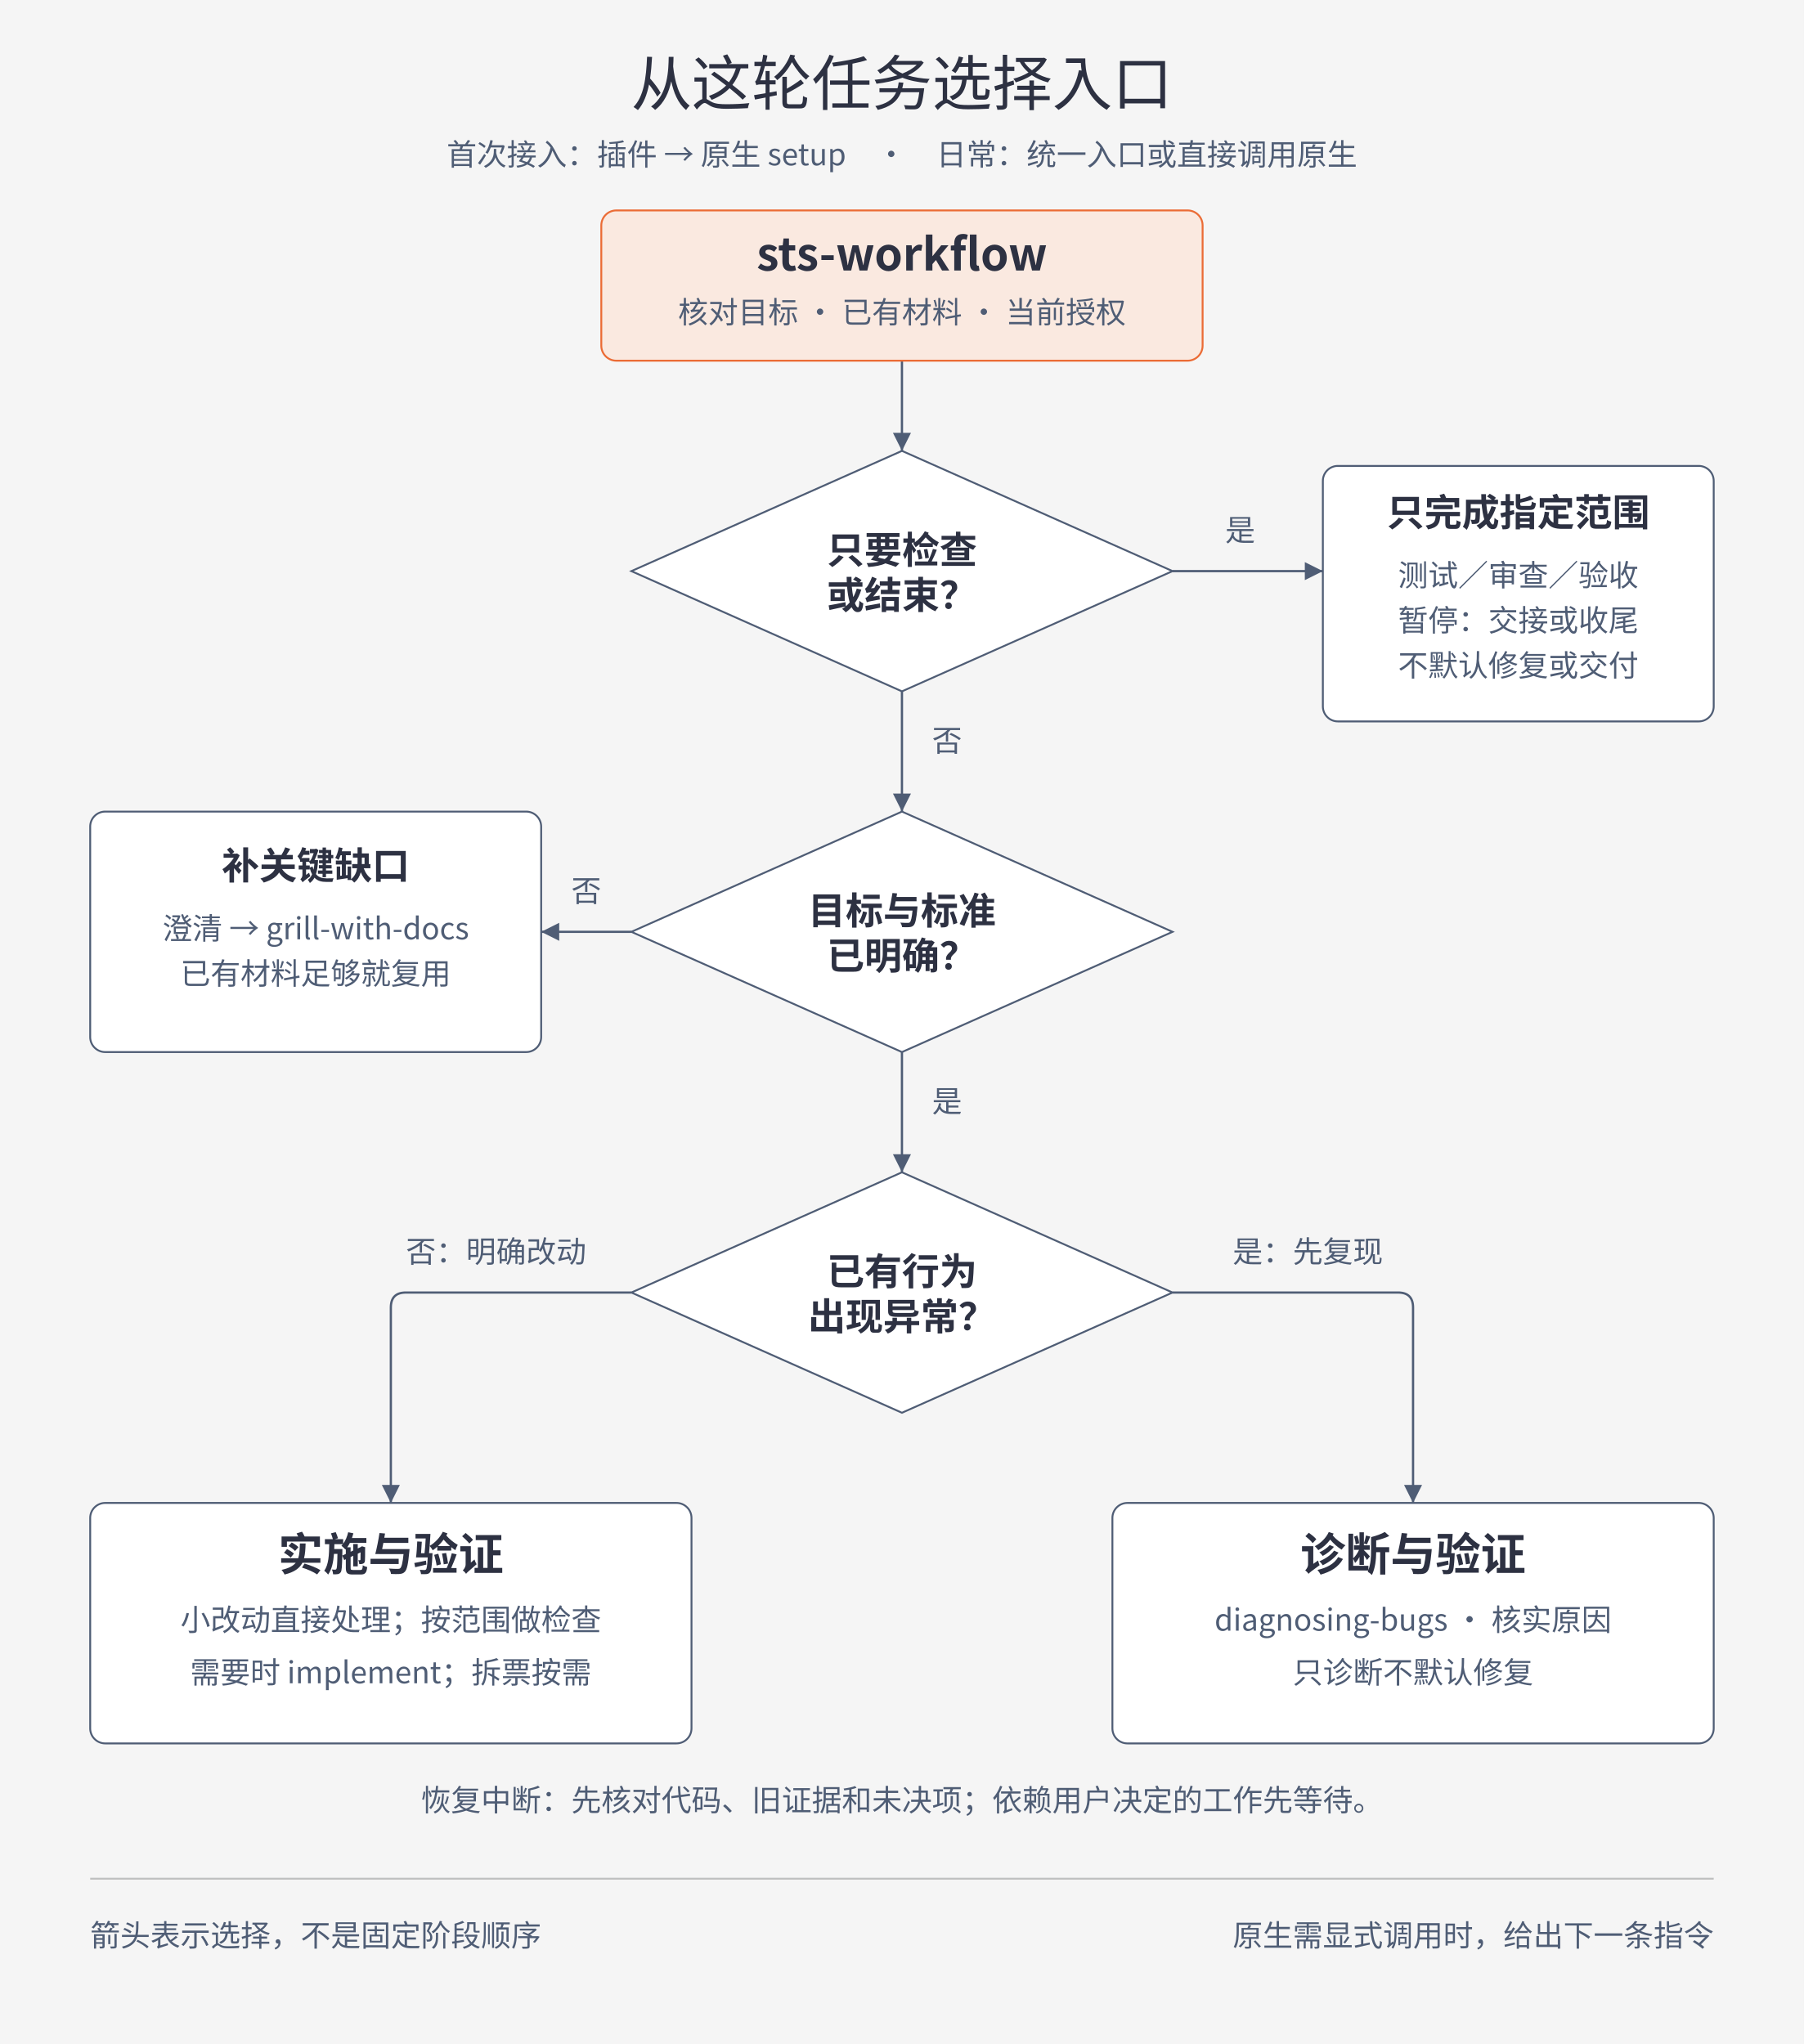
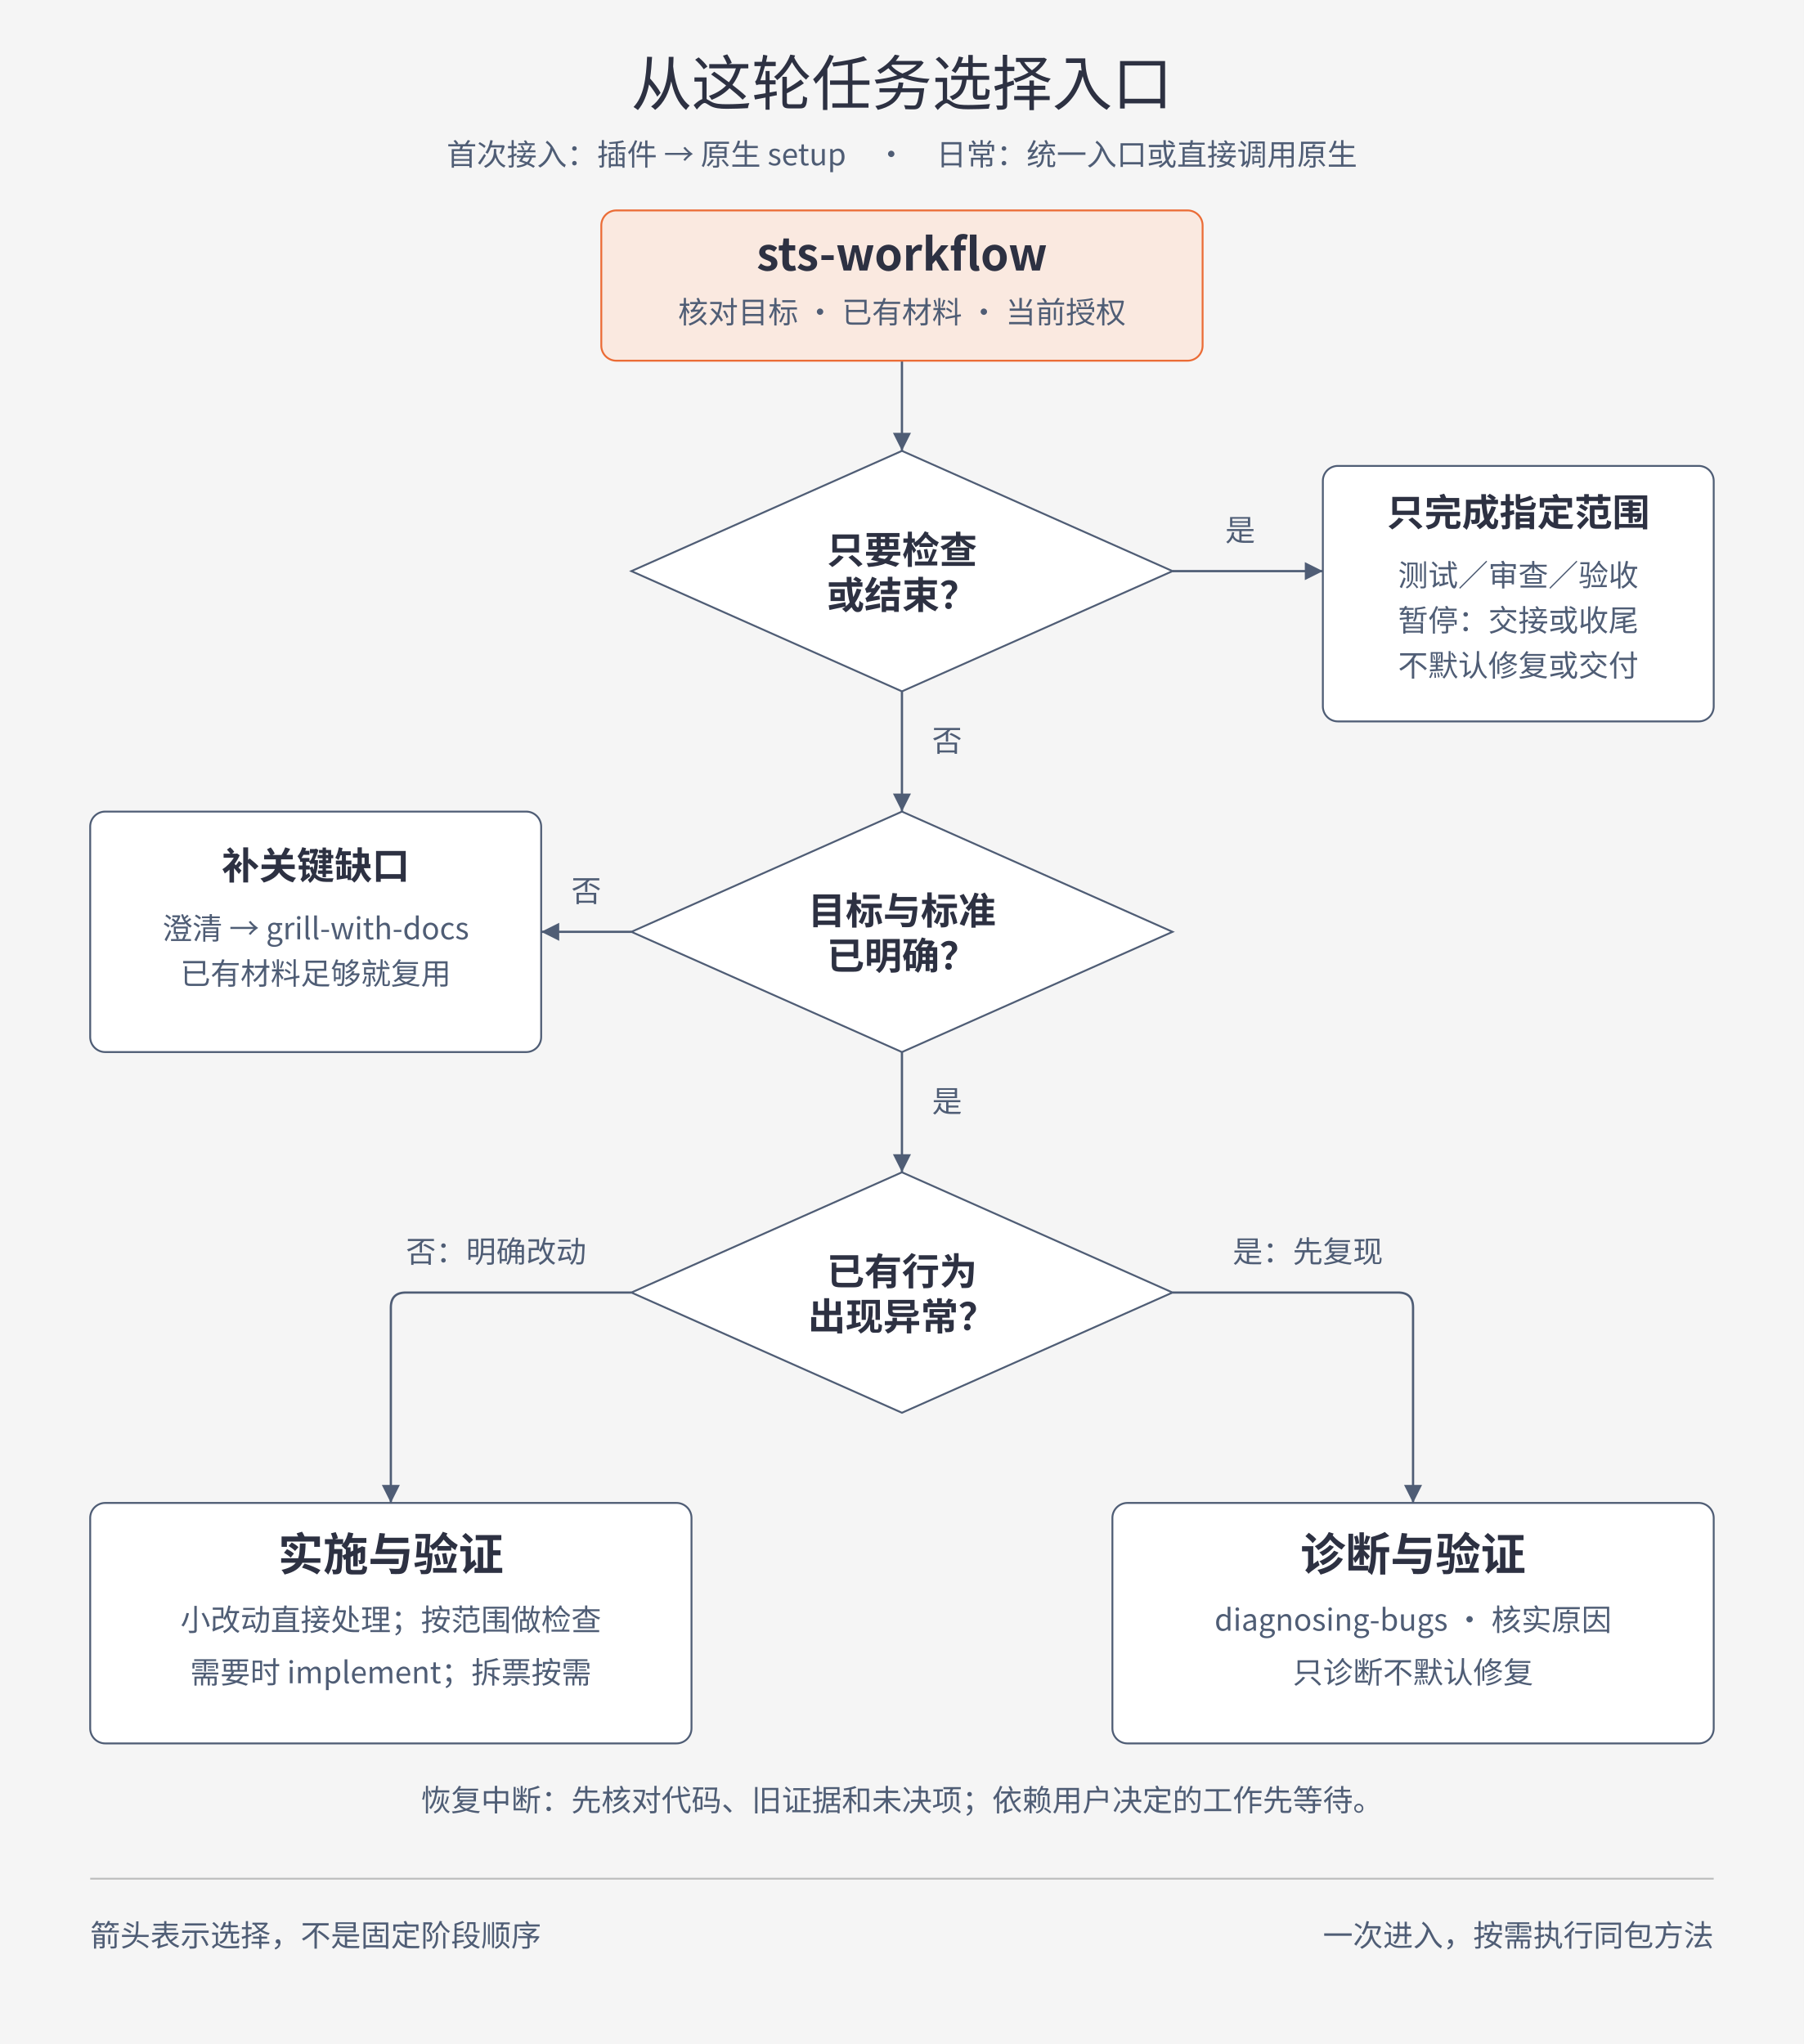
<svg xmlns="http://www.w3.org/2000/svg" width="960" height="1088" viewBox="0 0 960 1088" role="img" aria-labelledby="workflow-overview-title workflow-overview-desc">
  <defs>
    <marker id="workflow-overview-arrow" markerWidth="8" markerHeight="8" refX="8" refY="4" orient="auto">
      <path d="M0 0 L8 4 L0 8 Z" fill="#4f5d75" />
    </marker>
    <style>
text{font-family:system-ui,-apple-system,'PingFang SC','Microsoft YaHei','Noto Sans CJK SC',sans-serif;fill:#2d3142}
.title{font-family:'Songti SC',Georgia,serif;font-size:32px}.name{font-size:24px;font-weight:600}.question{font-size:20px;font-weight:600}.sub{font-size:16px;fill:#4f5d75}
.arrow{fill:none;stroke:#4f5d75;stroke-width:1.2;marker-end:url(#workflow-overview-arrow)}
</style>
  </defs>
  <rect width="960" height="1088" fill="#f5f5f5" />
  <text x="480" y="56" text-anchor="middle" class="title">从这轮任务选择入口</text>
  <text x="480" y="88" text-anchor="middle" class="sub">首次接入：插件 → 原生 setup　·　日常：统一入口或直接调用原生</text>
  <path class="arrow" d="M480 192 V240" />
  <path class="arrow" d="M624 304 H704" />
  <path class="arrow" d="M480 368 V432" />
  <path class="arrow" d="M336 496 H288" />
  <path class="arrow" d="M480 560 V624" />
  <path class="arrow" d="M336 688 H216 Q208 688 208 696 V800" />
  <path class="arrow" d="M624 688 H744 Q752 688 752 696 V800" />
  <rect x="636" y="272" width="48" height="24" fill="#f5f5f5" />
  <text x="660" y="288" text-anchor="middle" class="sub">是</text>
  <rect x="488" y="384" width="40" height="24" fill="#f5f5f5" />
  <text x="496" y="400" class="sub">否</text>
  <rect x="296" y="464" width="32" height="24" fill="#f5f5f5" />
  <text x="312" y="480" text-anchor="middle" class="sub">否</text>
  <rect x="488" y="576" width="40" height="24" fill="#f5f5f5" />
  <text x="496" y="592" class="sub">是</text>
  <rect x="208" y="656" width="112" height="24" fill="#f5f5f5" />
  <text x="264" y="672" text-anchor="middle" class="sub">否：明确改动</text>
  <rect x="648" y="656" width="96" height="24" fill="#f5f5f5" />
  <text x="696" y="672" text-anchor="middle" class="sub">是：先复现</text>
  <rect x="320" y="112" width="320" height="80" rx="8" fill="#fae9e0" stroke="#eb6c36" />
  <text x="480" y="144" text-anchor="middle" class="name">sts-workflow</text>
  <text x="480" y="172" text-anchor="middle" class="sub">核对目标 · 已有材料 · 当前授权</text>
  <path d="M480 240 L624 304 L480 368 L336 304 Z" fill="#ffffff" stroke="#4f5d75" />
  <text x="480" y="300" text-anchor="middle" class="question">只要检查</text>
  <text x="480" y="324" text-anchor="middle" class="question">或结束？</text>
  <rect x="704" y="248" width="208" height="136" rx="8" fill="#ffffff" stroke="#4f5d75" />
  <text x="808" y="280" text-anchor="middle" class="question">只完成指定范围</text>
  <text x="808" y="312" text-anchor="middle" class="sub">测试／审查／验收</text>
  <text x="808" y="336" text-anchor="middle" class="sub">暂停：交接或收尾</text>
  <text x="808" y="360" text-anchor="middle" class="sub">不默认修复或交付</text>
  <path d="M480 432 L624 496 L480 560 L336 496 Z" fill="#ffffff" stroke="#4f5d75" />
  <text x="480" y="492" text-anchor="middle" class="question">目标与标准</text>
  <text x="480" y="516" text-anchor="middle" class="question">已明确？</text>
  <rect x="48" y="432" width="240" height="128" rx="8" fill="#ffffff" stroke="#4f5d75" />
  <text x="168" y="468" text-anchor="middle" class="question">补关键缺口</text>
  <text x="168" y="500" text-anchor="middle" class="sub">澄清 → grill-with-docs</text>
  <text x="168" y="524" text-anchor="middle" class="sub">已有材料足够就复用</text>
  <path d="M480 624 L624 688 L480 752 L336 688 Z" fill="#ffffff" stroke="#4f5d75" />
  <text x="480" y="684" text-anchor="middle" class="question">已有行为</text>
  <text x="480" y="708" text-anchor="middle" class="question">出现异常？</text>
  <rect x="48" y="800" width="320" height="128" rx="8" fill="#ffffff" stroke="#4f5d75" />
  <text x="208" y="836" text-anchor="middle" class="name">实施与验证</text>
  <text x="208" y="868" text-anchor="middle" class="sub">小改动直接处理；按范围做检查</text>
  <text x="208" y="896" text-anchor="middle" class="sub">需要时 implement；拆票按需</text>
  <rect x="592" y="800" width="320" height="128" rx="8" fill="#ffffff" stroke="#4f5d75" />
  <text x="752" y="836" text-anchor="middle" class="name">诊断与验证</text>
  <text x="752" y="868" text-anchor="middle" class="sub">diagnosing-bugs · 核实原因</text>
  <text x="752" y="896" text-anchor="middle" class="sub">只诊断不默认修复</text>
  <text x="480" y="964" text-anchor="middle" class="sub">恢复中断：先核对代码、旧证据和未决项；依赖用户决定的工作先等待。</text>
  <line x1="48" y1="1000" x2="912" y2="1000" stroke="#bfc0c0" />
  <text x="48" y="1036" class="sub">箭头表示选择，不是固定阶段顺序</text>
-   <text x="912" y="1036" text-anchor="end" class="sub">原生需显式调用时，给出下一条指令</text>
+   <text x="912" y="1036" text-anchor="end" class="sub">一次进入，按需执行同包方法</text>
</svg>
